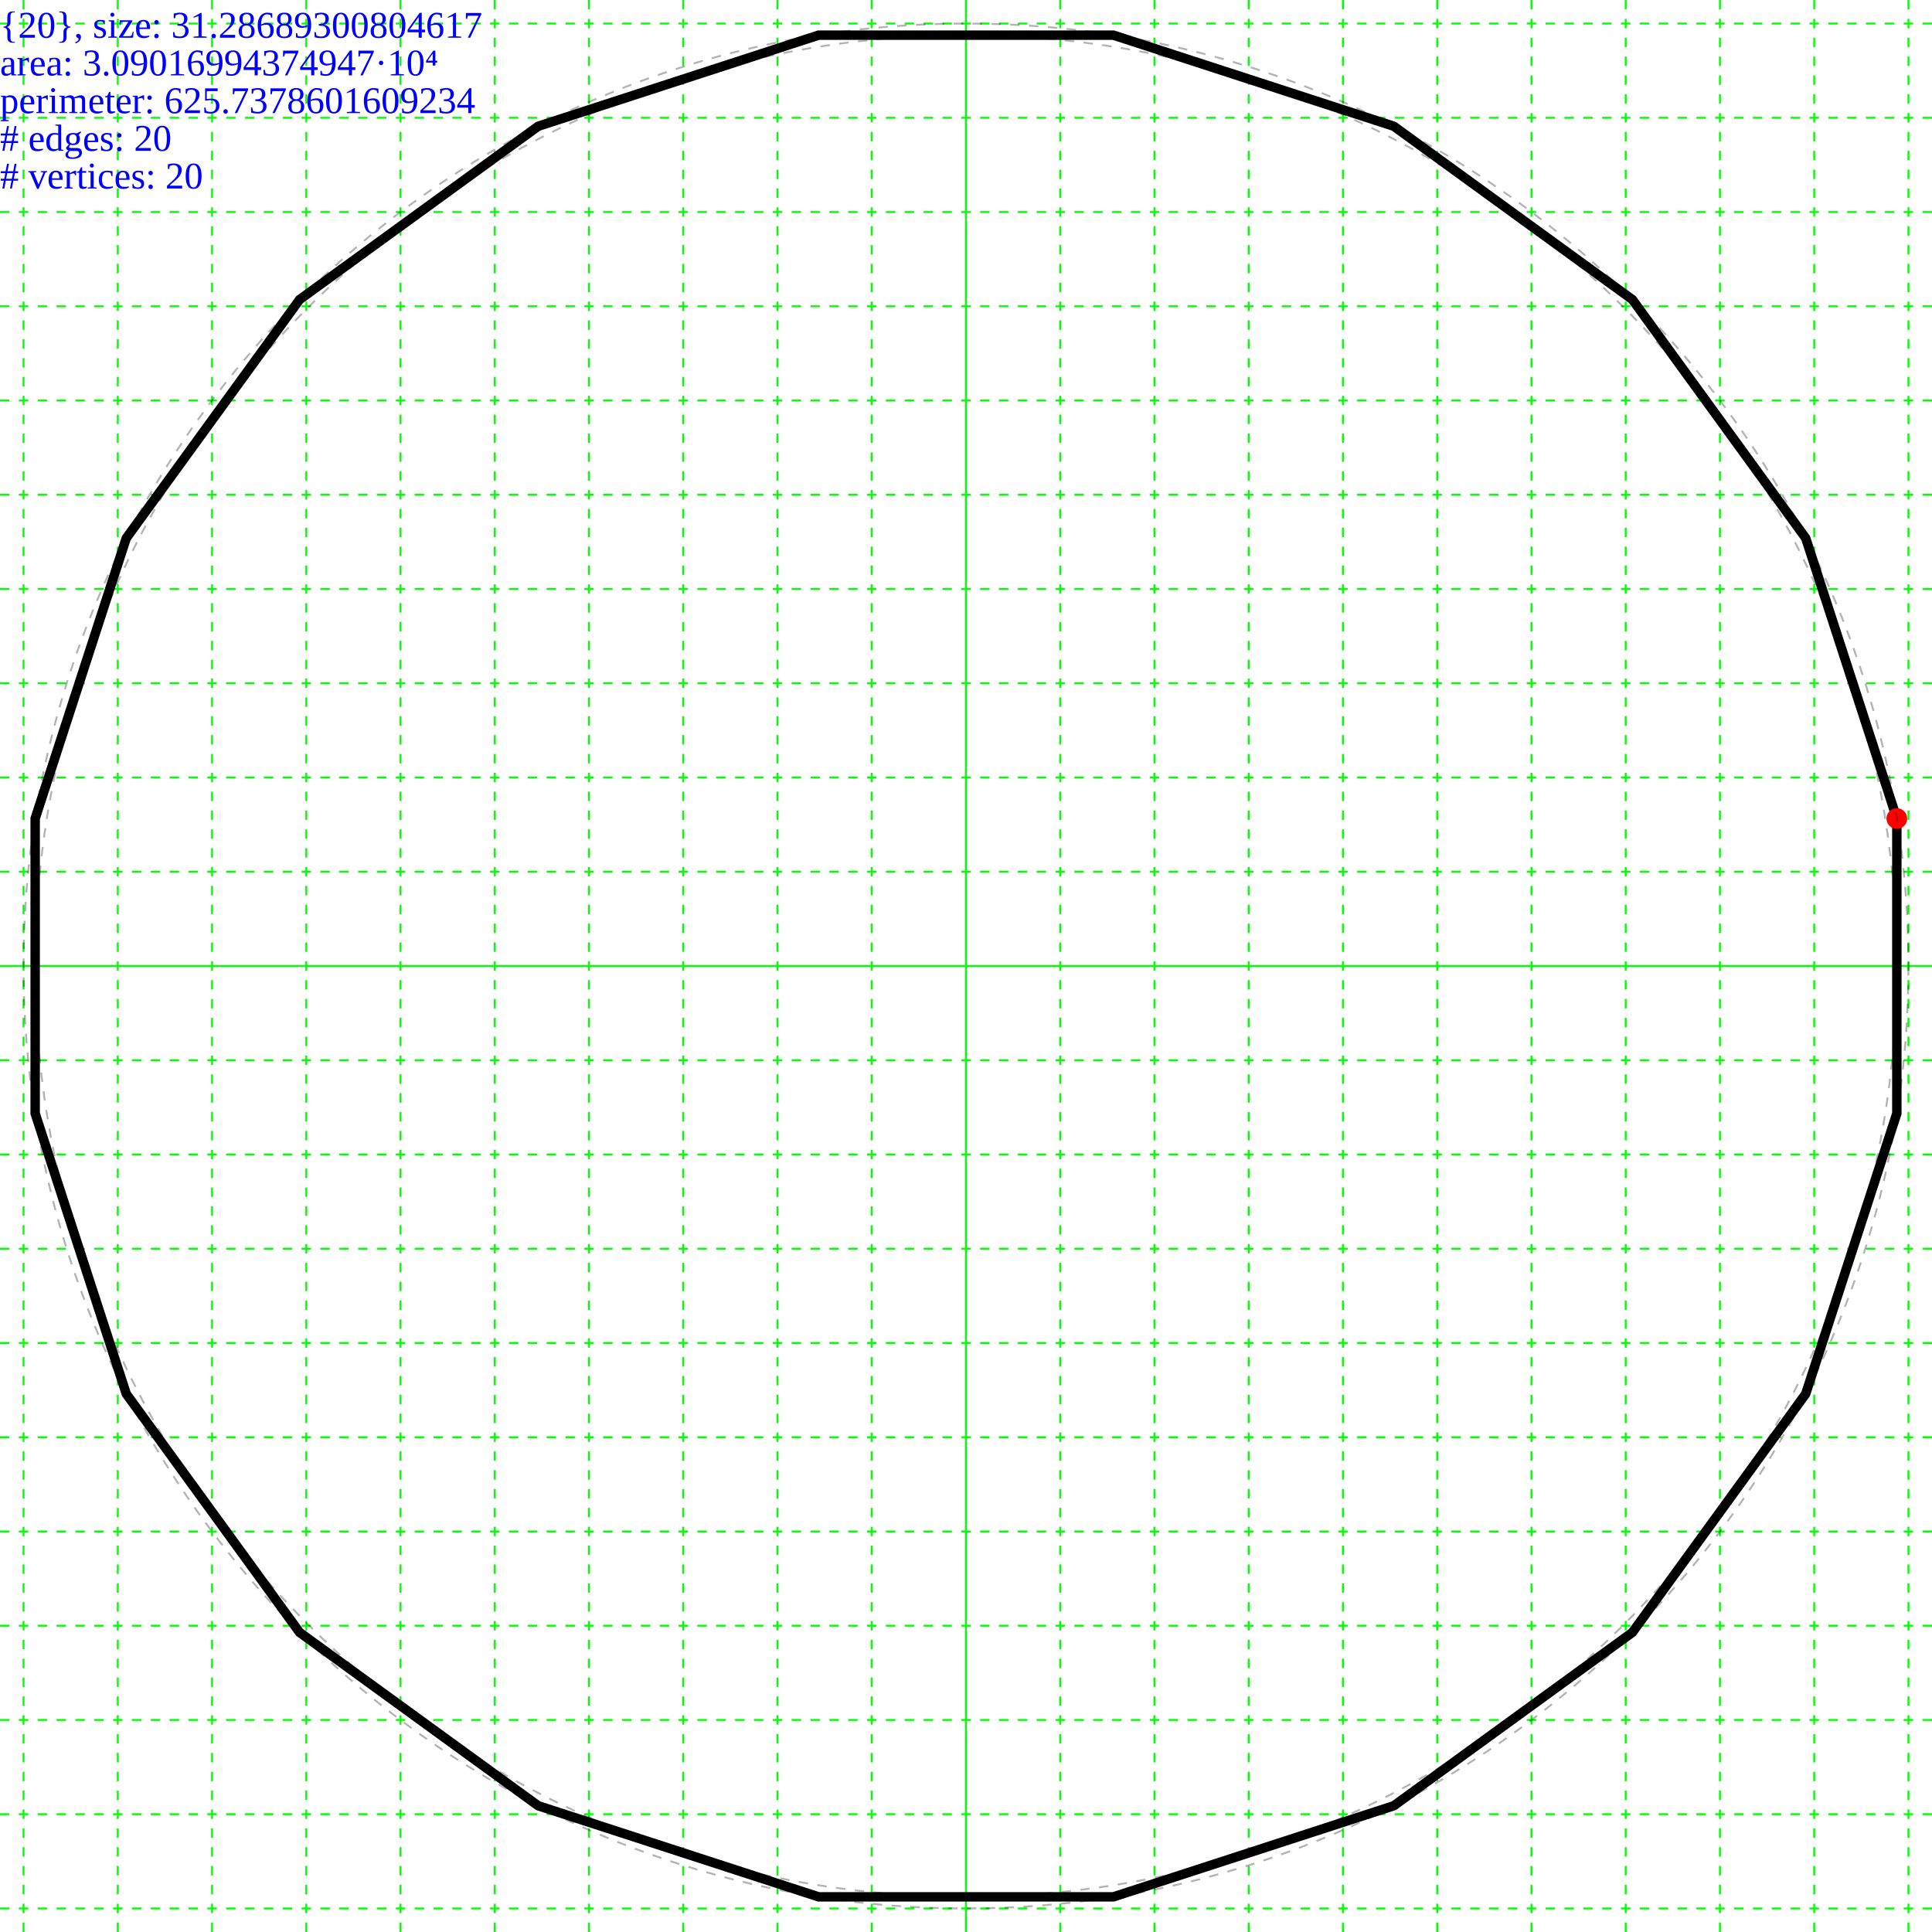
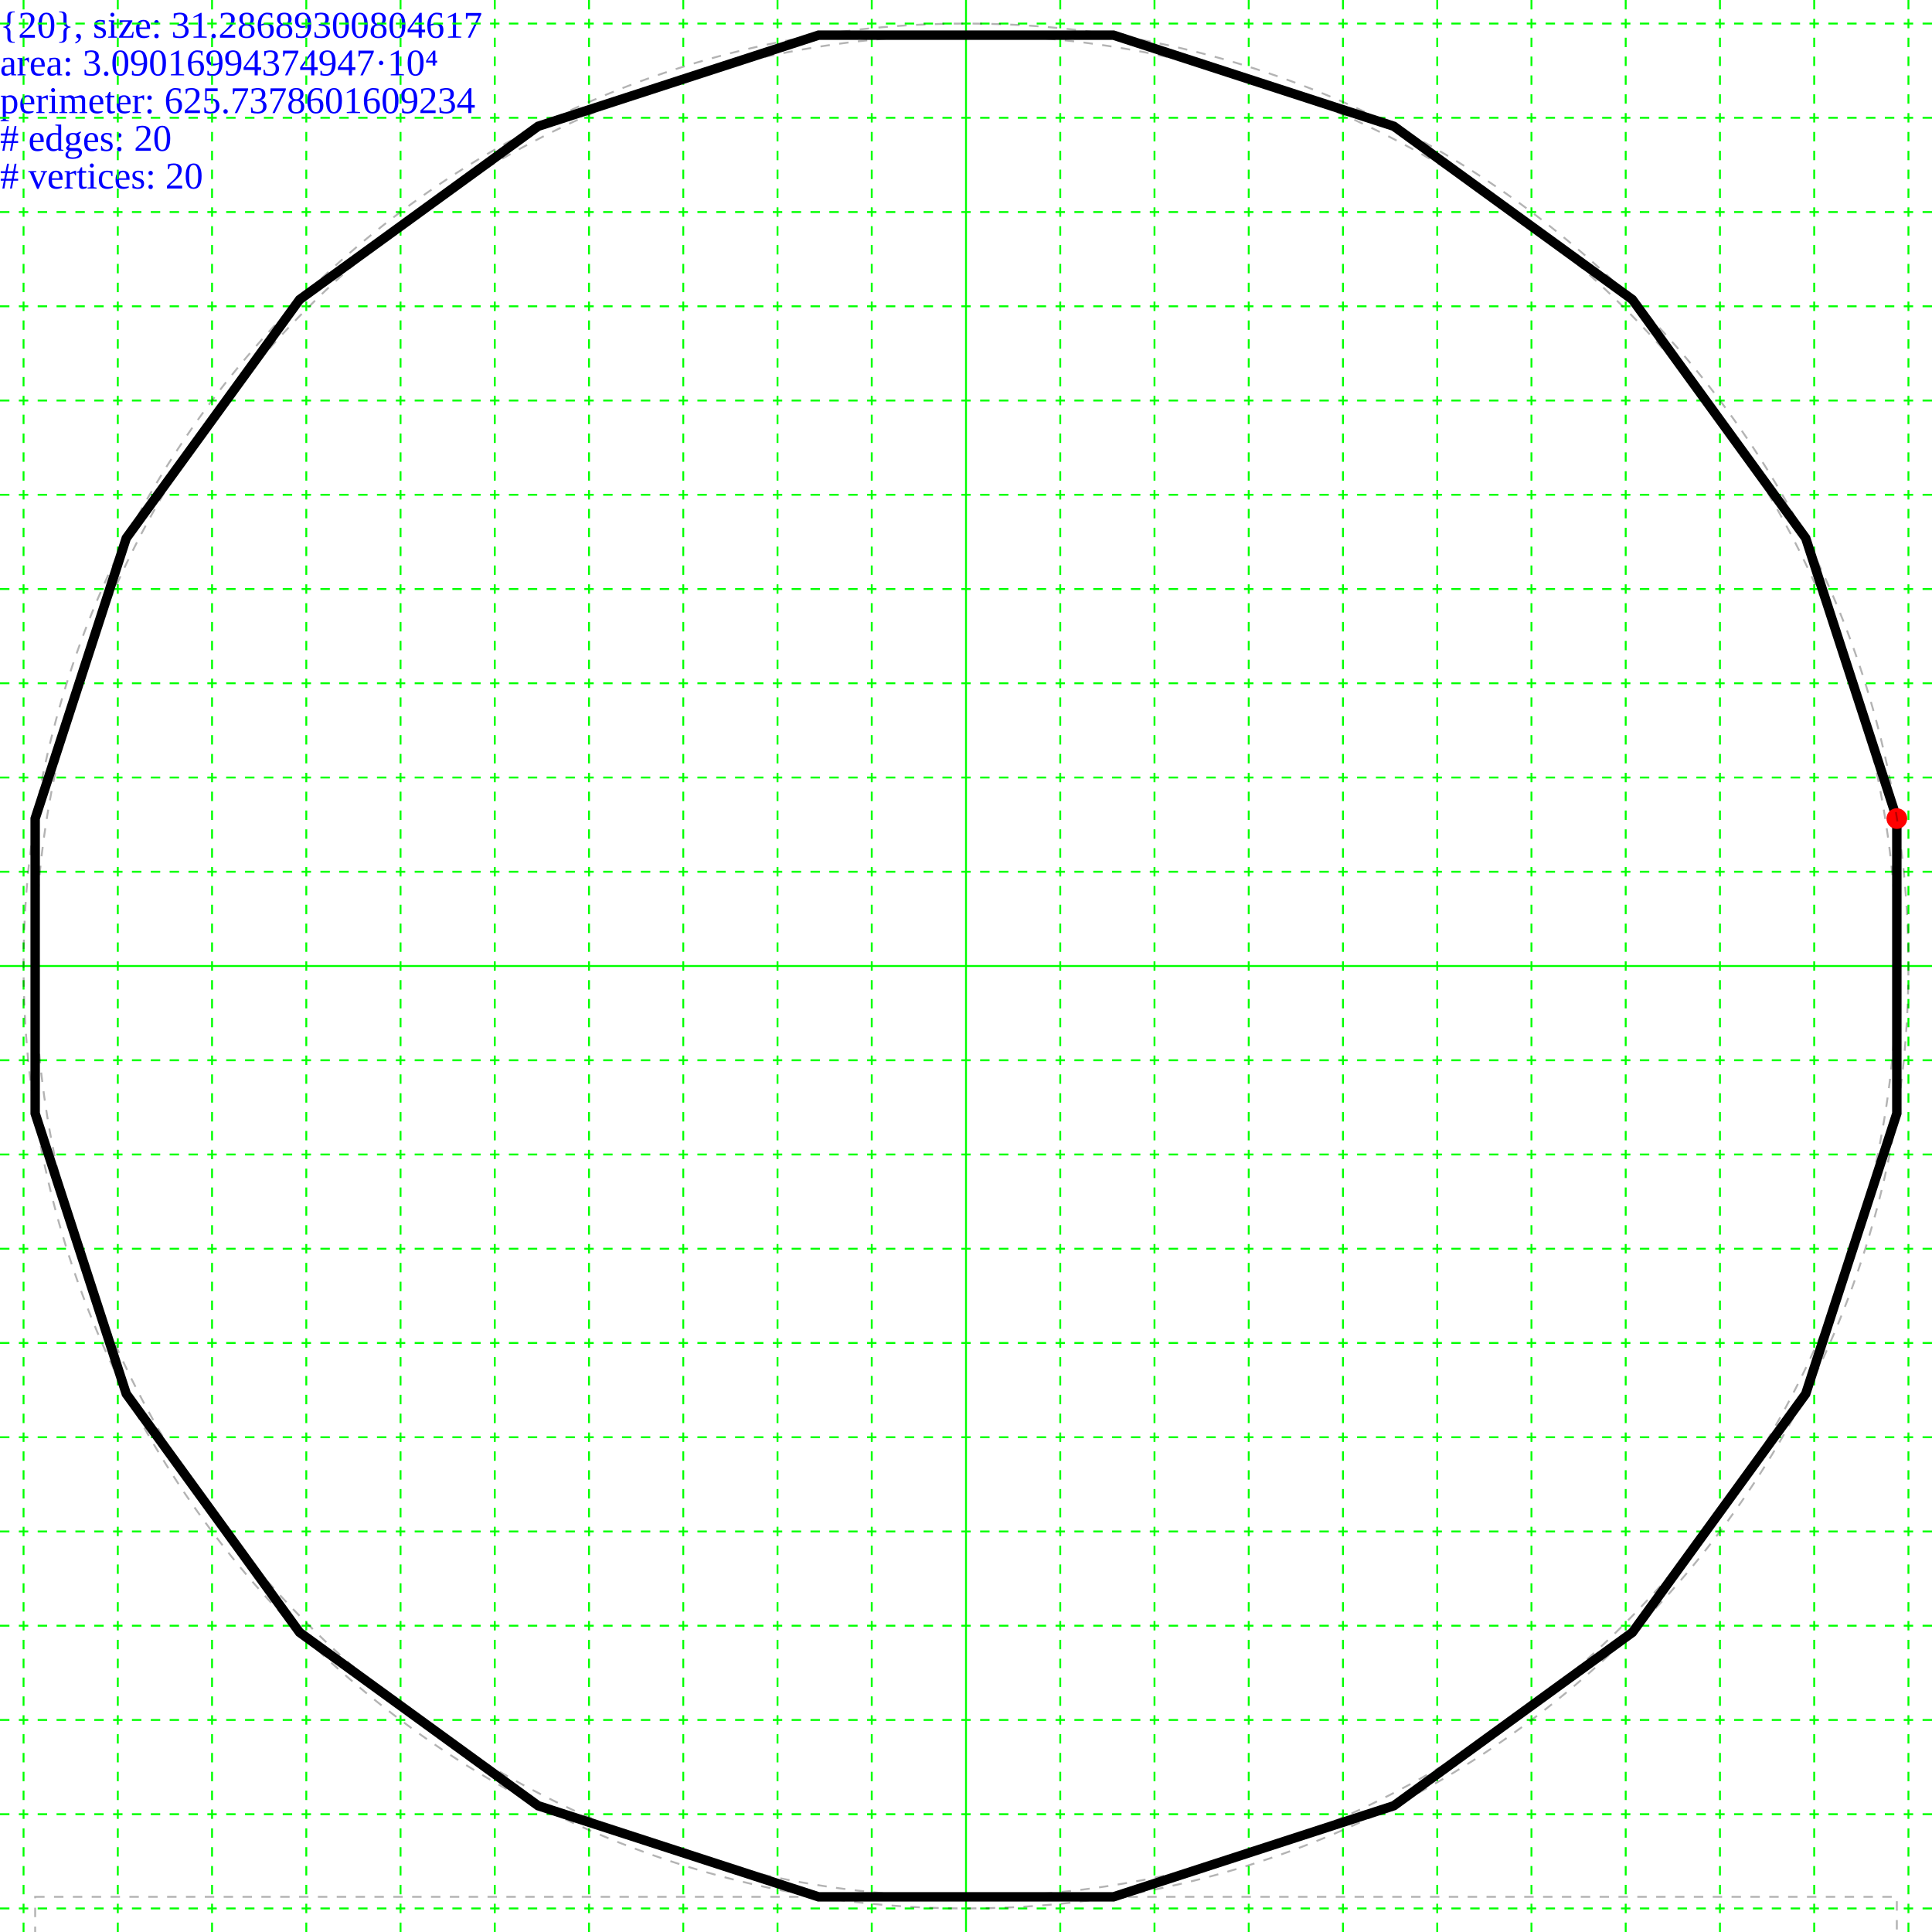
<svg xmlns="http://www.w3.org/2000/svg" height="205.0" width="205.0">
-   <g id="grid">
-     <line stroke="#00ff00" stroke-width="0.2" x1="102.5" x2="102.5" y1="0" y2="205.0" />
-     <line stroke="#00ff00" stroke-dasharray="1,1" stroke-width="0.2" x1="112.5" x2="112.5" y1="0" y2="205" />
-     <line stroke="#00ff00" stroke-dasharray="1,1" stroke-width="0.2" x1="92.5" x2="92.5" y1="0" y2="205" />
-     <line stroke="#00ff00" stroke-dasharray="1,1" stroke-width="0.2" x1="122.5" x2="122.5" y1="0" y2="205" />
-     <line stroke="#00ff00" stroke-dasharray="1,1" stroke-width="0.2" x1="82.5" x2="82.5" y1="0" y2="205" />
-     <line stroke="#00ff00" stroke-dasharray="1,1" stroke-width="0.2" x1="132.5" x2="132.5" y1="0" y2="205" />
-     <line stroke="#00ff00" stroke-dasharray="1,1" stroke-width="0.2" x1="72.5" x2="72.5" y1="0" y2="205" />
-     <line stroke="#00ff00" stroke-dasharray="1,1" stroke-width="0.2" x1="142.5" x2="142.5" y1="0" y2="205" />
-     <line stroke="#00ff00" stroke-dasharray="1,1" stroke-width="0.2" x1="62.5" x2="62.5" y1="0" y2="205" />
-     <line stroke="#00ff00" stroke-dasharray="1,1" stroke-width="0.2" x1="152.5" x2="152.5" y1="0" y2="205" />
-     <line stroke="#00ff00" stroke-dasharray="1,1" stroke-width="0.2" x1="52.5" x2="52.5" y1="0" y2="205" />
-     <line stroke="#00ff00" stroke-dasharray="1,1" stroke-width="0.2" x1="162.5" x2="162.5" y1="0" y2="205" />
-     <line stroke="#00ff00" stroke-dasharray="1,1" stroke-width="0.2" x1="42.5" x2="42.5" y1="0" y2="205" />
-     <line stroke="#00ff00" stroke-dasharray="1,1" stroke-width="0.2" x1="172.5" x2="172.5" y1="0" y2="205" />
-     <line stroke="#00ff00" stroke-dasharray="1,1" stroke-width="0.2" x1="32.5" x2="32.5" y1="0" y2="205" />
-     <line stroke="#00ff00" stroke-dasharray="1,1" stroke-width="0.2" x1="182.5" x2="182.5" y1="0" y2="205" />
-     <line stroke="#00ff00" stroke-dasharray="1,1" stroke-width="0.2" x1="22.5" x2="22.5" y1="0" y2="205" />
-     <line stroke="#00ff00" stroke-dasharray="1,1" stroke-width="0.2" x1="192.5" x2="192.5" y1="0" y2="205" />
-     <line stroke="#00ff00" stroke-dasharray="1,1" stroke-width="0.2" x1="12.5" x2="12.5" y1="0" y2="205" />
-     <line stroke="#00ff00" stroke-dasharray="1,1" stroke-width="0.2" x1="202.5" x2="202.5" y1="0" y2="205" />
-     <line stroke="#00ff00" stroke-dasharray="1,1" stroke-width="0.2" x1="2.5" x2="2.5" y1="0" y2="205" />
-     <line stroke="#00ff00" stroke-dasharray="1,1" stroke-width="0.2" x1="212.5" x2="212.5" y1="0" y2="205" />
-     <line stroke="#00ff00" stroke-dasharray="1,1" stroke-width="0.2" x1="-7.5" x2="-7.5" y1="0" y2="205" />
-     <line stroke="#00ff00" stroke-width="0.2" x1="0" x2="205.0" y1="102.5" y2="102.5" />
-     <line stroke="#00ff00" stroke-dasharray="1,1" stroke-width="0.2" x1="0" x2="205" y1="112.5" y2="112.5" />
-     <line stroke="#00ff00" stroke-dasharray="1,1" stroke-width="0.2" x1="0" x2="205" y1="92.5" y2="92.5" />
-     <line stroke="#00ff00" stroke-dasharray="1,1" stroke-width="0.2" x1="0" x2="205" y1="122.5" y2="122.5" />
-     <line stroke="#00ff00" stroke-dasharray="1,1" stroke-width="0.2" x1="0" x2="205" y1="82.5" y2="82.5" />
-     <line stroke="#00ff00" stroke-dasharray="1,1" stroke-width="0.2" x1="0" x2="205" y1="132.5" y2="132.5" />
-     <line stroke="#00ff00" stroke-dasharray="1,1" stroke-width="0.2" x1="0" x2="205" y1="72.5" y2="72.5" />
-     <line stroke="#00ff00" stroke-dasharray="1,1" stroke-width="0.2" x1="0" x2="205" y1="142.5" y2="142.5" />
-     <line stroke="#00ff00" stroke-dasharray="1,1" stroke-width="0.2" x1="0" x2="205" y1="62.5" y2="62.5" />
-     <line stroke="#00ff00" stroke-dasharray="1,1" stroke-width="0.2" x1="0" x2="205" y1="152.5" y2="152.5" />
-     <line stroke="#00ff00" stroke-dasharray="1,1" stroke-width="0.2" x1="0" x2="205" y1="52.5" y2="52.5" />
-     <line stroke="#00ff00" stroke-dasharray="1,1" stroke-width="0.2" x1="0" x2="205" y1="162.5" y2="162.5" />
-     <line stroke="#00ff00" stroke-dasharray="1,1" stroke-width="0.2" x1="0" x2="205" y1="42.5" y2="42.5" />
-     <line stroke="#00ff00" stroke-dasharray="1,1" stroke-width="0.2" x1="0" x2="205" y1="172.5" y2="172.5" />
-     <line stroke="#00ff00" stroke-dasharray="1,1" stroke-width="0.2" x1="0" x2="205" y1="32.5" y2="32.5" />
-     <line stroke="#00ff00" stroke-dasharray="1,1" stroke-width="0.2" x1="0" x2="205" y1="182.5" y2="182.5" />
-     <line stroke="#00ff00" stroke-dasharray="1,1" stroke-width="0.2" x1="0" x2="205" y1="22.5" y2="22.5" />
-     <line stroke="#00ff00" stroke-dasharray="1,1" stroke-width="0.2" x1="0" x2="205" y1="192.5" y2="192.5" />
-     <line stroke="#00ff00" stroke-dasharray="1,1" stroke-width="0.2" x1="0" x2="205" y1="12.5" y2="12.5" />
-     <line stroke="#00ff00" stroke-dasharray="1,1" stroke-width="0.2" x1="0" x2="205" y1="202.5" y2="202.5" />
-     <line stroke="#00ff00" stroke-dasharray="1,1" stroke-width="0.2" x1="0" x2="205" y1="2.5" y2="2.5" />
-     <line stroke="#00ff00" stroke-dasharray="1,1" stroke-width="0.2" x1="0" x2="205" y1="212.5" y2="212.5" />
-     <line stroke="#00ff00" stroke-dasharray="1,1" stroke-width="0.2" x1="0" x2="205" y1="-7.5" y2="-7.5" />
-     <line stroke="#00ff00" stroke-dasharray="1,1" stroke-width="0.2" x1="0" x2="205" y1="222.5" y2="222.5" />
-     <line stroke="#00ff00" stroke-dasharray="1,1" stroke-width="0.2" x1="0" x2="205" y1="-17.5" y2="-17.5" />
-     <line stroke="#00ff00" stroke-dasharray="1,1" stroke-width="0.2" x1="0" x2="205" y1="232.5" y2="232.5" />
-     <line stroke="#00ff00" stroke-dasharray="1,1" stroke-width="0.2" x1="0" x2="205" y1="-27.5" y2="-27.5" />
-     <line stroke="#00ff00" stroke-dasharray="1,1" stroke-width="0.2" x1="0" x2="205" y1="242.5" y2="242.5" />
-     <line stroke="#00ff00" stroke-dasharray="1,1" stroke-width="0.2" x1="0" x2="205" y1="-37.5" y2="-37.5" />
-     <line stroke="#00ff00" stroke-dasharray="1,1" stroke-width="0.2" x1="0" x2="205" y1="252.5" y2="252.5" />
-     <line stroke="#00ff00" stroke-dasharray="1,1" stroke-width="0.2" x1="0" x2="205" y1="-47.5" y2="-47.5" />
-     <line stroke="#00ff00" stroke-dasharray="1,1" stroke-width="0.2" x1="0" x2="205" y1="262.5" y2="262.5" />
-     <line stroke="#00ff00" stroke-dasharray="1,1" stroke-width="0.2" x1="0" x2="205" y1="-57.5" y2="-57.5" />
-     <line stroke="#00ff00" stroke-dasharray="1,1" stroke-width="0.2" x1="0" x2="205" y1="272.5" y2="272.5" />
-     <line stroke="#00ff00" stroke-dasharray="1,1" stroke-width="0.2" x1="0" x2="205" y1="-67.5" y2="-67.5" />
-     <line stroke="#00ff00" stroke-dasharray="1,1" stroke-width="0.2" x1="0" x2="205" y1="282.5" y2="282.5" />
-     <line stroke="#00ff00" stroke-dasharray="1,1" stroke-width="0.2" x1="0" x2="205" y1="-77.5" y2="-77.5" />
-     <line stroke="#00ff00" stroke-dasharray="1,1" stroke-width="0.2" x1="0" x2="205" y1="292.5" y2="292.5" />
-     <line stroke="#00ff00" stroke-dasharray="1,1" stroke-width="0.2" x1="0" x2="205" y1="-87.5" y2="-87.5" />
-     <line stroke="#00ff00" stroke-dasharray="1,1" stroke-width="0.2" x1="0" x2="205" y1="302.5" y2="302.5" />
-     <line stroke="#00ff00" stroke-dasharray="1,1" stroke-width="0.2" x1="0" x2="205" y1="-97.5" y2="-97.5" />
-     <line stroke="#00ff00" stroke-dasharray="1,1" stroke-width="0.2" x1="0" x2="205" y1="312.5" y2="312.5" />
-     <line stroke="#00ff00" stroke-dasharray="1,1" stroke-width="0.2" x1="0" x2="205" y1="-107.5" y2="-107.5" />
-   </g>
  <g>
    <text fill="blue" font-size="4.0" id="info" x="0" y="0">
      <tspan dy="4.0" x="0">{20}, size: 31.28689300804617</tspan>
      <tspan dy="4.0" x="0">area: 3.09016994374947·10⁴</tspan>
      <tspan dy="4.0" x="0">perimeter: 625.7378601609234</tspan>
      <tspan dy="4.0" x="0"># edges: 20</tspan>
      <tspan dy="4.0" x="0"># vertices: 20</tspan>
    </text>
  </g>
-   <g>
-     <polygon fill="none" points="201.269,86.857 201.269,118.143 191.601,147.899 173.211,173.211 147.899,191.601 118.143,201.269 86.857,201.269 57.101,191.601 31.789,173.211 13.399,147.899 3.731,118.143 3.731,86.857 13.399,57.101 31.789,31.789 57.101,13.399 86.857,3.731 118.143,3.731 147.899,13.399 173.211,31.789 191.601,57.101" stroke="black" stroke-width="1" />
-     <circle cx="201.269" cy="86.857" fill="#ff0000" r="1.1" />
-     <circle cx="102.5" cy="102.5" fill="none" r="98.769" stroke="black" stroke-dasharray="1,1" stroke-opacity="0.3" stroke-width="0.2" />
-     <circle cx="102.5" cy="102.5" fill="none" r="100" stroke="black" stroke-dasharray="1,1" stroke-opacity="0.3" stroke-width="0.2" />
+   <g transform="translate(102.5,102.5)">
+     <g id="grid">
+       <line stroke="#00ff00" stroke-width="0.2" x1="0" x2="0" y1="-102.5" y2="102.5" />
+       <line stroke="#00ff00" stroke-dasharray="1,1" stroke-width="0.2" x1="10.0" x2="10.0" y1="-102.5" y2="102.5" />
+       <line stroke="#00ff00" stroke-dasharray="1,1" stroke-width="0.2" x1="-10.0" x2="-10.0" y1="-102.5" y2="102.5" />
+       <line stroke="#00ff00" stroke-dasharray="1,1" stroke-width="0.2" x1="20.0" x2="20.0" y1="-102.5" y2="102.5" />
+       <line stroke="#00ff00" stroke-dasharray="1,1" stroke-width="0.2" x1="-20.0" x2="-20.0" y1="-102.5" y2="102.5" />
+       <line stroke="#00ff00" stroke-dasharray="1,1" stroke-width="0.2" x1="30.0" x2="30.0" y1="-102.5" y2="102.5" />
+       <line stroke="#00ff00" stroke-dasharray="1,1" stroke-width="0.2" x1="-30.0" x2="-30.0" y1="-102.5" y2="102.5" />
+       <line stroke="#00ff00" stroke-dasharray="1,1" stroke-width="0.2" x1="40.0" x2="40.0" y1="-102.5" y2="102.5" />
+       <line stroke="#00ff00" stroke-dasharray="1,1" stroke-width="0.2" x1="-40.0" x2="-40.0" y1="-102.5" y2="102.5" />
+       <line stroke="#00ff00" stroke-dasharray="1,1" stroke-width="0.2" x1="50.0" x2="50.0" y1="-102.5" y2="102.5" />
+       <line stroke="#00ff00" stroke-dasharray="1,1" stroke-width="0.2" x1="-50.0" x2="-50.0" y1="-102.5" y2="102.5" />
+       <line stroke="#00ff00" stroke-dasharray="1,1" stroke-width="0.2" x1="60.0" x2="60.0" y1="-102.5" y2="102.5" />
+       <line stroke="#00ff00" stroke-dasharray="1,1" stroke-width="0.2" x1="-60.0" x2="-60.0" y1="-102.5" y2="102.5" />
+       <line stroke="#00ff00" stroke-dasharray="1,1" stroke-width="0.2" x1="70.0" x2="70.0" y1="-102.5" y2="102.5" />
+       <line stroke="#00ff00" stroke-dasharray="1,1" stroke-width="0.2" x1="-70.0" x2="-70.0" y1="-102.5" y2="102.5" />
+       <line stroke="#00ff00" stroke-dasharray="1,1" stroke-width="0.2" x1="80.0" x2="80.0" y1="-102.5" y2="102.5" />
+       <line stroke="#00ff00" stroke-dasharray="1,1" stroke-width="0.2" x1="-80.0" x2="-80.0" y1="-102.5" y2="102.5" />
+       <line stroke="#00ff00" stroke-dasharray="1,1" stroke-width="0.2" x1="90.0" x2="90.0" y1="-102.5" y2="102.5" />
+       <line stroke="#00ff00" stroke-dasharray="1,1" stroke-width="0.2" x1="-90.0" x2="-90.0" y1="-102.5" y2="102.5" />
+       <line stroke="#00ff00" stroke-dasharray="1,1" stroke-width="0.2" x1="100.0" x2="100.0" y1="-102.5" y2="102.5" />
+       <line stroke="#00ff00" stroke-dasharray="1,1" stroke-width="0.2" x1="-100.0" x2="-100.0" y1="-102.5" y2="102.5" />
+       <line stroke="#00ff00" stroke-dasharray="1,1" stroke-width="0.2" x1="110.0" x2="110.0" y1="-102.5" y2="102.5" />
+       <line stroke="#00ff00" stroke-dasharray="1,1" stroke-width="0.2" x1="-110.0" x2="-110.0" y1="-102.5" y2="102.5" />
+       <line stroke="#00ff00" stroke-width="0.2" x1="-102.5" x2="102.5" y1="0" y2="0" />
+       <line stroke="#00ff00" stroke-dasharray="1,1" stroke-width="0.2" x1="-102.5" x2="102.5" y1="10.0" y2="10.0" />
+       <line stroke="#00ff00" stroke-dasharray="1,1" stroke-width="0.2" x1="-102.5" x2="102.5" y1="-10.0" y2="-10.0" />
+       <line stroke="#00ff00" stroke-dasharray="1,1" stroke-width="0.2" x1="-102.5" x2="102.5" y1="20.0" y2="20.0" />
+       <line stroke="#00ff00" stroke-dasharray="1,1" stroke-width="0.2" x1="-102.5" x2="102.5" y1="-20.0" y2="-20.0" />
+       <line stroke="#00ff00" stroke-dasharray="1,1" stroke-width="0.2" x1="-102.5" x2="102.5" y1="30.0" y2="30.0" />
+       <line stroke="#00ff00" stroke-dasharray="1,1" stroke-width="0.2" x1="-102.5" x2="102.5" y1="-30.0" y2="-30.0" />
+       <line stroke="#00ff00" stroke-dasharray="1,1" stroke-width="0.2" x1="-102.5" x2="102.5" y1="40.0" y2="40.0" />
+       <line stroke="#00ff00" stroke-dasharray="1,1" stroke-width="0.2" x1="-102.5" x2="102.5" y1="-40.0" y2="-40.0" />
+       <line stroke="#00ff00" stroke-dasharray="1,1" stroke-width="0.2" x1="-102.5" x2="102.5" y1="50.0" y2="50.0" />
+       <line stroke="#00ff00" stroke-dasharray="1,1" stroke-width="0.2" x1="-102.5" x2="102.5" y1="-50.0" y2="-50.0" />
+       <line stroke="#00ff00" stroke-dasharray="1,1" stroke-width="0.2" x1="-102.5" x2="102.5" y1="60.0" y2="60.0" />
+       <line stroke="#00ff00" stroke-dasharray="1,1" stroke-width="0.2" x1="-102.5" x2="102.5" y1="-60.0" y2="-60.0" />
+       <line stroke="#00ff00" stroke-dasharray="1,1" stroke-width="0.2" x1="-102.5" x2="102.5" y1="70.0" y2="70.0" />
+       <line stroke="#00ff00" stroke-dasharray="1,1" stroke-width="0.2" x1="-102.5" x2="102.5" y1="-70.0" y2="-70.0" />
+       <line stroke="#00ff00" stroke-dasharray="1,1" stroke-width="0.2" x1="-102.5" x2="102.5" y1="80.0" y2="80.0" />
+       <line stroke="#00ff00" stroke-dasharray="1,1" stroke-width="0.2" x1="-102.5" x2="102.5" y1="-80.0" y2="-80.0" />
+       <line stroke="#00ff00" stroke-dasharray="1,1" stroke-width="0.2" x1="-102.5" x2="102.5" y1="90.0" y2="90.0" />
+       <line stroke="#00ff00" stroke-dasharray="1,1" stroke-width="0.2" x1="-102.5" x2="102.5" y1="-90.0" y2="-90.0" />
+       <line stroke="#00ff00" stroke-dasharray="1,1" stroke-width="0.2" x1="-102.5" x2="102.5" y1="100.0" y2="100.0" />
+       <line stroke="#00ff00" stroke-dasharray="1,1" stroke-width="0.2" x1="-102.5" x2="102.5" y1="-100.0" y2="-100.0" />
+       <line stroke="#00ff00" stroke-dasharray="1,1" stroke-width="0.2" x1="-102.5" x2="102.5" y1="110.0" y2="110.0" />
+       <line stroke="#00ff00" stroke-dasharray="1,1" stroke-width="0.2" x1="-102.5" x2="102.5" y1="-110.0" y2="-110.0" />
+       <line stroke="#00ff00" stroke-dasharray="1,1" stroke-width="0.2" x1="-102.5" x2="102.5" y1="120.0" y2="120.0" />
+       <line stroke="#00ff00" stroke-dasharray="1,1" stroke-width="0.2" x1="-102.5" x2="102.5" y1="-120.0" y2="-120.0" />
+       <line stroke="#00ff00" stroke-dasharray="1,1" stroke-width="0.2" x1="-102.5" x2="102.5" y1="130.0" y2="130.0" />
+       <line stroke="#00ff00" stroke-dasharray="1,1" stroke-width="0.2" x1="-102.5" x2="102.5" y1="-130.0" y2="-130.0" />
+       <line stroke="#00ff00" stroke-dasharray="1,1" stroke-width="0.2" x1="-102.5" x2="102.5" y1="140.0" y2="140.0" />
+       <line stroke="#00ff00" stroke-dasharray="1,1" stroke-width="0.2" x1="-102.5" x2="102.5" y1="-140.0" y2="-140.0" />
+       <line stroke="#00ff00" stroke-dasharray="1,1" stroke-width="0.2" x1="-102.5" x2="102.5" y1="150.0" y2="150.0" />
+       <line stroke="#00ff00" stroke-dasharray="1,1" stroke-width="0.2" x1="-102.5" x2="102.5" y1="-150.0" y2="-150.0" />
+       <line stroke="#00ff00" stroke-dasharray="1,1" stroke-width="0.2" x1="-102.5" x2="102.5" y1="160.0" y2="160.0" />
+       <line stroke="#00ff00" stroke-dasharray="1,1" stroke-width="0.2" x1="-102.5" x2="102.5" y1="-160.0" y2="-160.0" />
+       <line stroke="#00ff00" stroke-dasharray="1,1" stroke-width="0.2" x1="-102.5" x2="102.5" y1="170.0" y2="170.0" />
+       <line stroke="#00ff00" stroke-dasharray="1,1" stroke-width="0.2" x1="-102.5" x2="102.5" y1="-170.0" y2="-170.0" />
+       <line stroke="#00ff00" stroke-dasharray="1,1" stroke-width="0.2" x1="-102.5" x2="102.5" y1="180.0" y2="180.0" />
+       <line stroke="#00ff00" stroke-dasharray="1,1" stroke-width="0.2" x1="-102.5" x2="102.5" y1="-180.0" y2="-180.0" />
+       <line stroke="#00ff00" stroke-dasharray="1,1" stroke-width="0.2" x1="-102.5" x2="102.5" y1="190.0" y2="190.0" />
+       <line stroke="#00ff00" stroke-dasharray="1,1" stroke-width="0.2" x1="-102.5" x2="102.5" y1="-190.0" y2="-190.0" />
+       <line stroke="#00ff00" stroke-dasharray="1,1" stroke-width="0.2" x1="-102.5" x2="102.5" y1="200.0" y2="200.0" />
+       <line stroke="#00ff00" stroke-dasharray="1,1" stroke-width="0.2" x1="-102.5" x2="102.5" y1="-200.0" y2="-200.0" />
+       <line stroke="#00ff00" stroke-dasharray="1,1" stroke-width="0.2" x1="-102.5" x2="102.5" y1="210.0" y2="210.0" />
+       <line stroke="#00ff00" stroke-dasharray="1,1" stroke-width="0.2" x1="-102.5" x2="102.5" y1="-210.0" y2="-210.0" />
+     </g>
+     <g>
+       <polygon fill="none" points="98.769,-15.643 98.769,15.643 89.101,45.399 70.711,70.711 45.399,89.101 15.643,98.769 -15.643,98.769 -45.399,89.101 -70.711,70.711 -89.101,45.399 -98.769,15.643 -98.769,-15.643 -89.101,-45.399 -70.711,-70.711 -45.399,-89.101 -15.643,-98.769 15.643,-98.769 45.399,-89.101 70.711,-70.711 89.101,-45.399" stroke="black" stroke-width="1" />
+       <circle cx="98.769" cy="-15.643" fill="#ff0000" r="1.1" />
+       <circle fill="none" r="98.769" stroke="black" stroke-dasharray="1,1" stroke-opacity="0.3" stroke-width="0.2" />
+       <circle fill="none" r="100" stroke="black" stroke-dasharray="1,1" stroke-opacity="0.3" stroke-width="0.2" />
+       <rect fill="none" height="197.538" stroke="black" stroke-dasharray="1,1" stroke-opacity="0.3" stroke-width="0.2" width="197.538" x="-98.769" y="98.769" />
+     </g>
  </g>
</svg>
